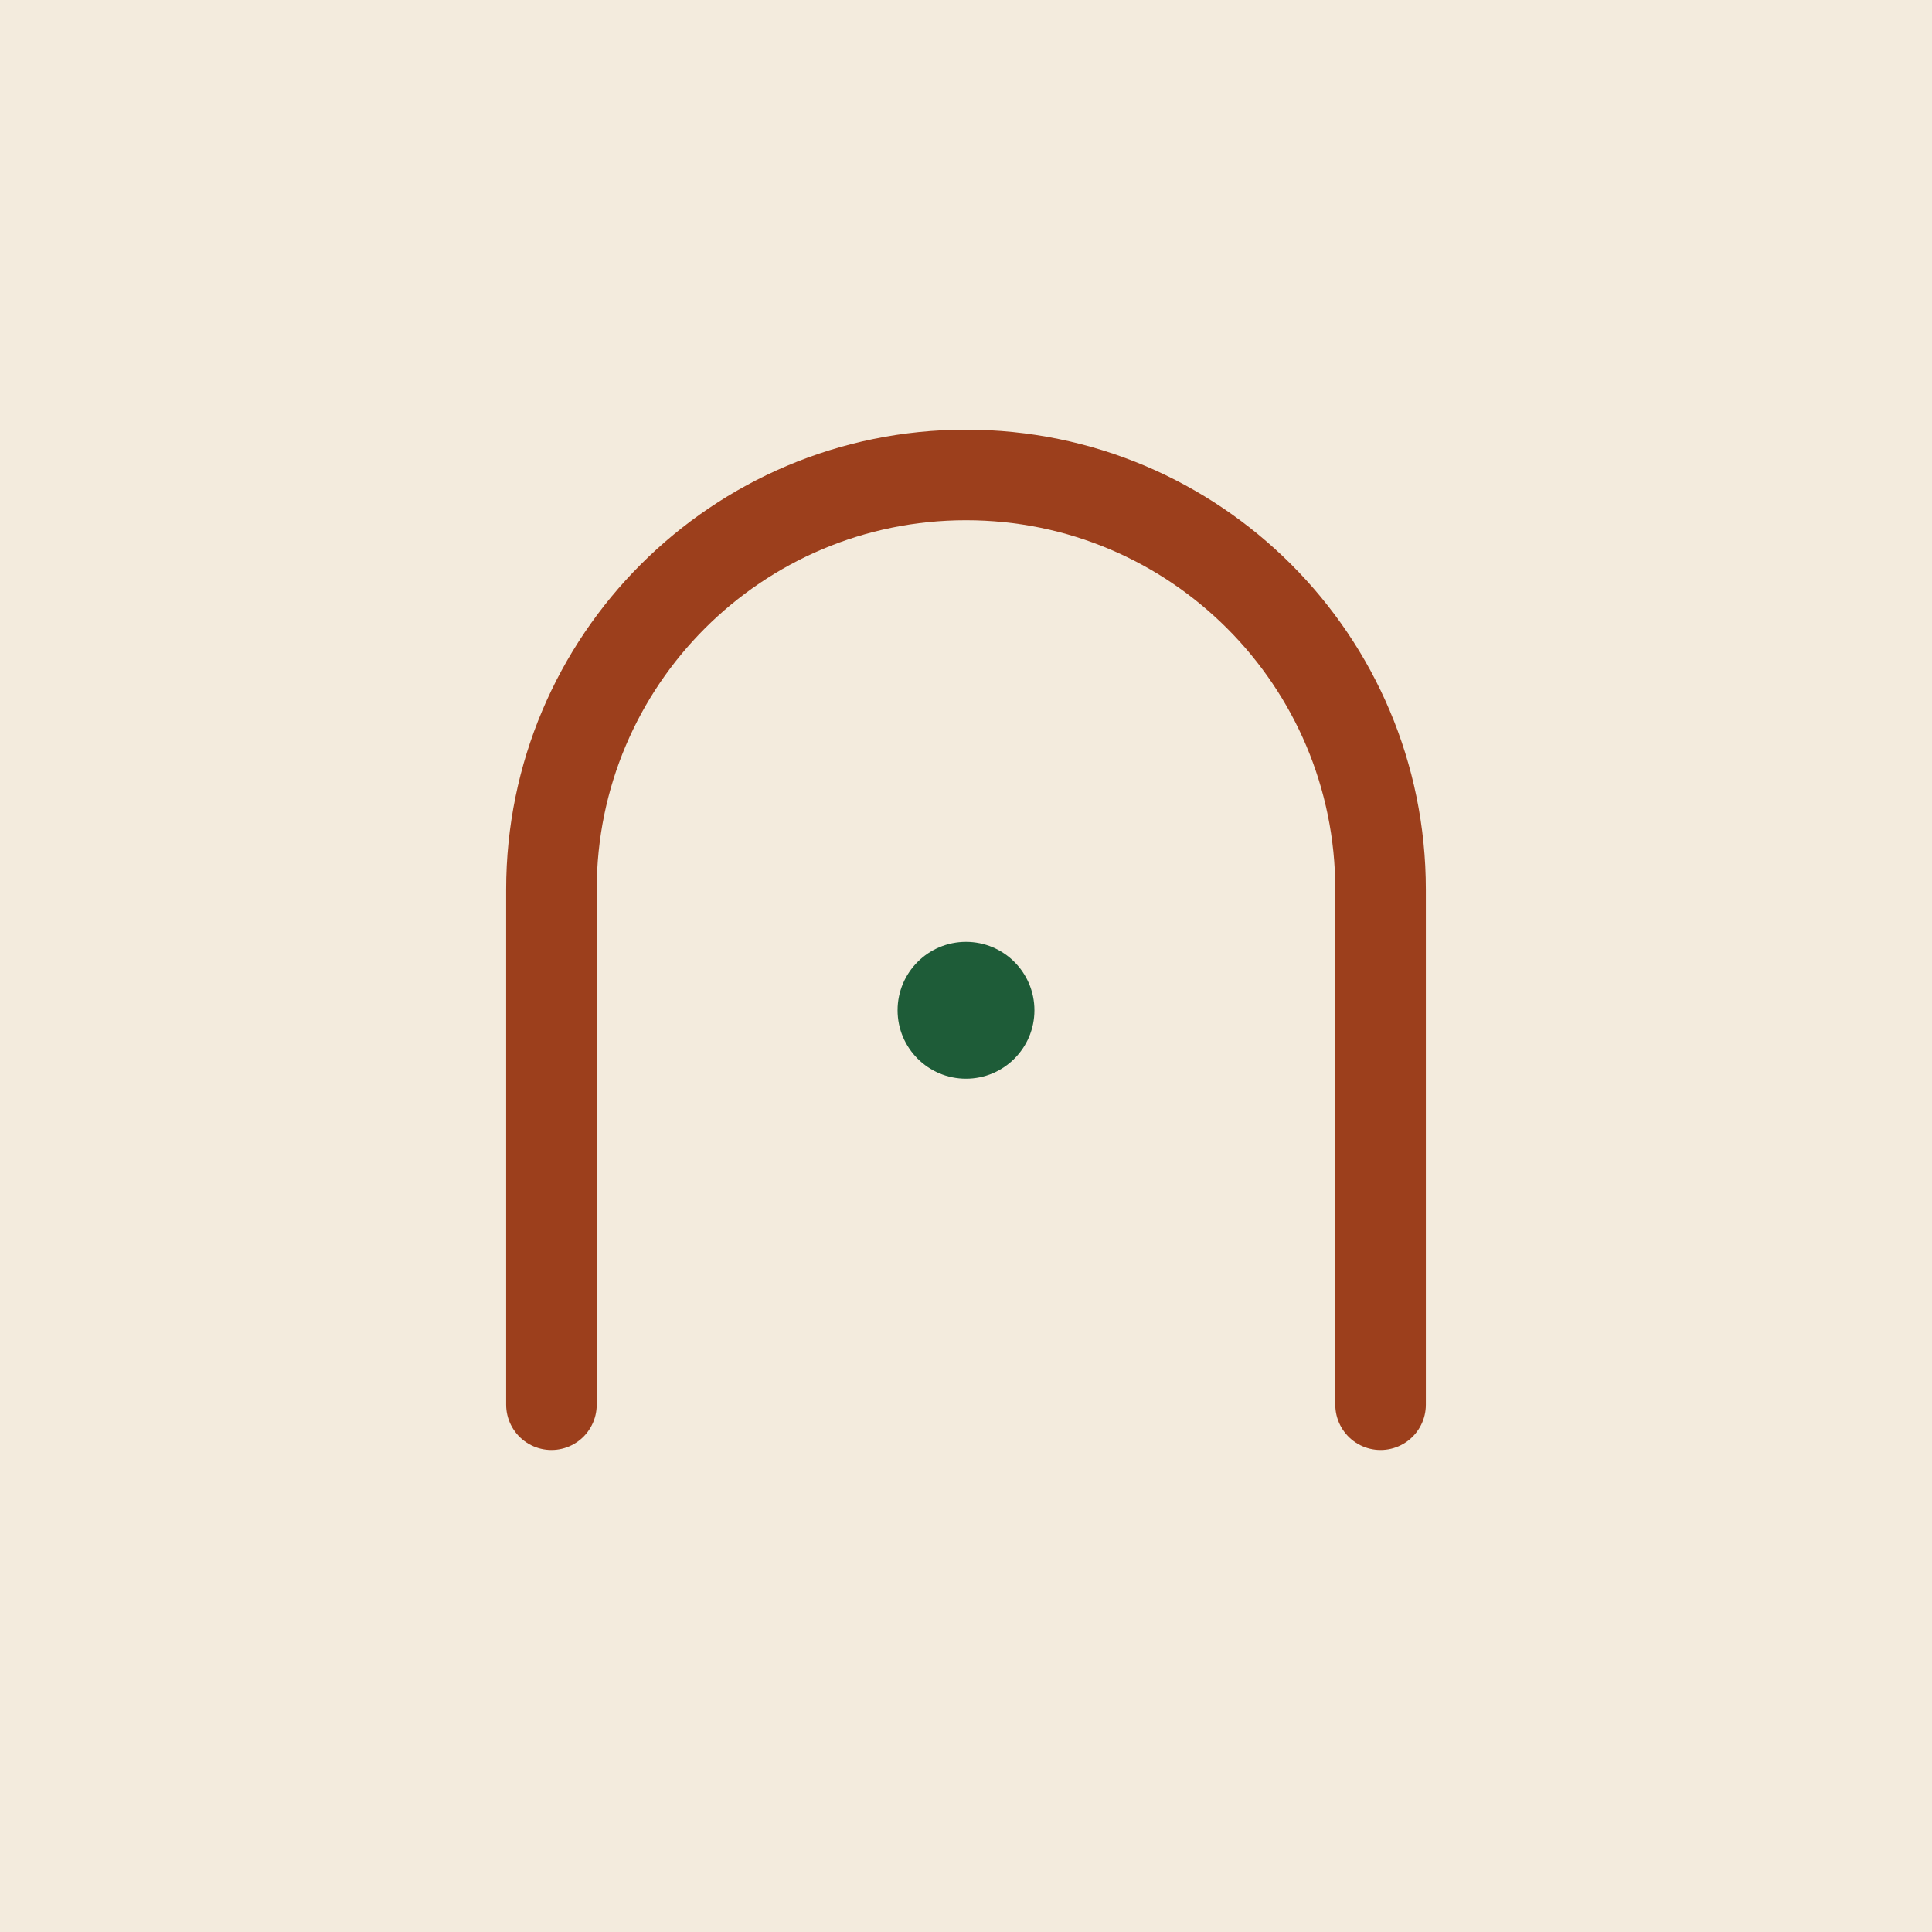
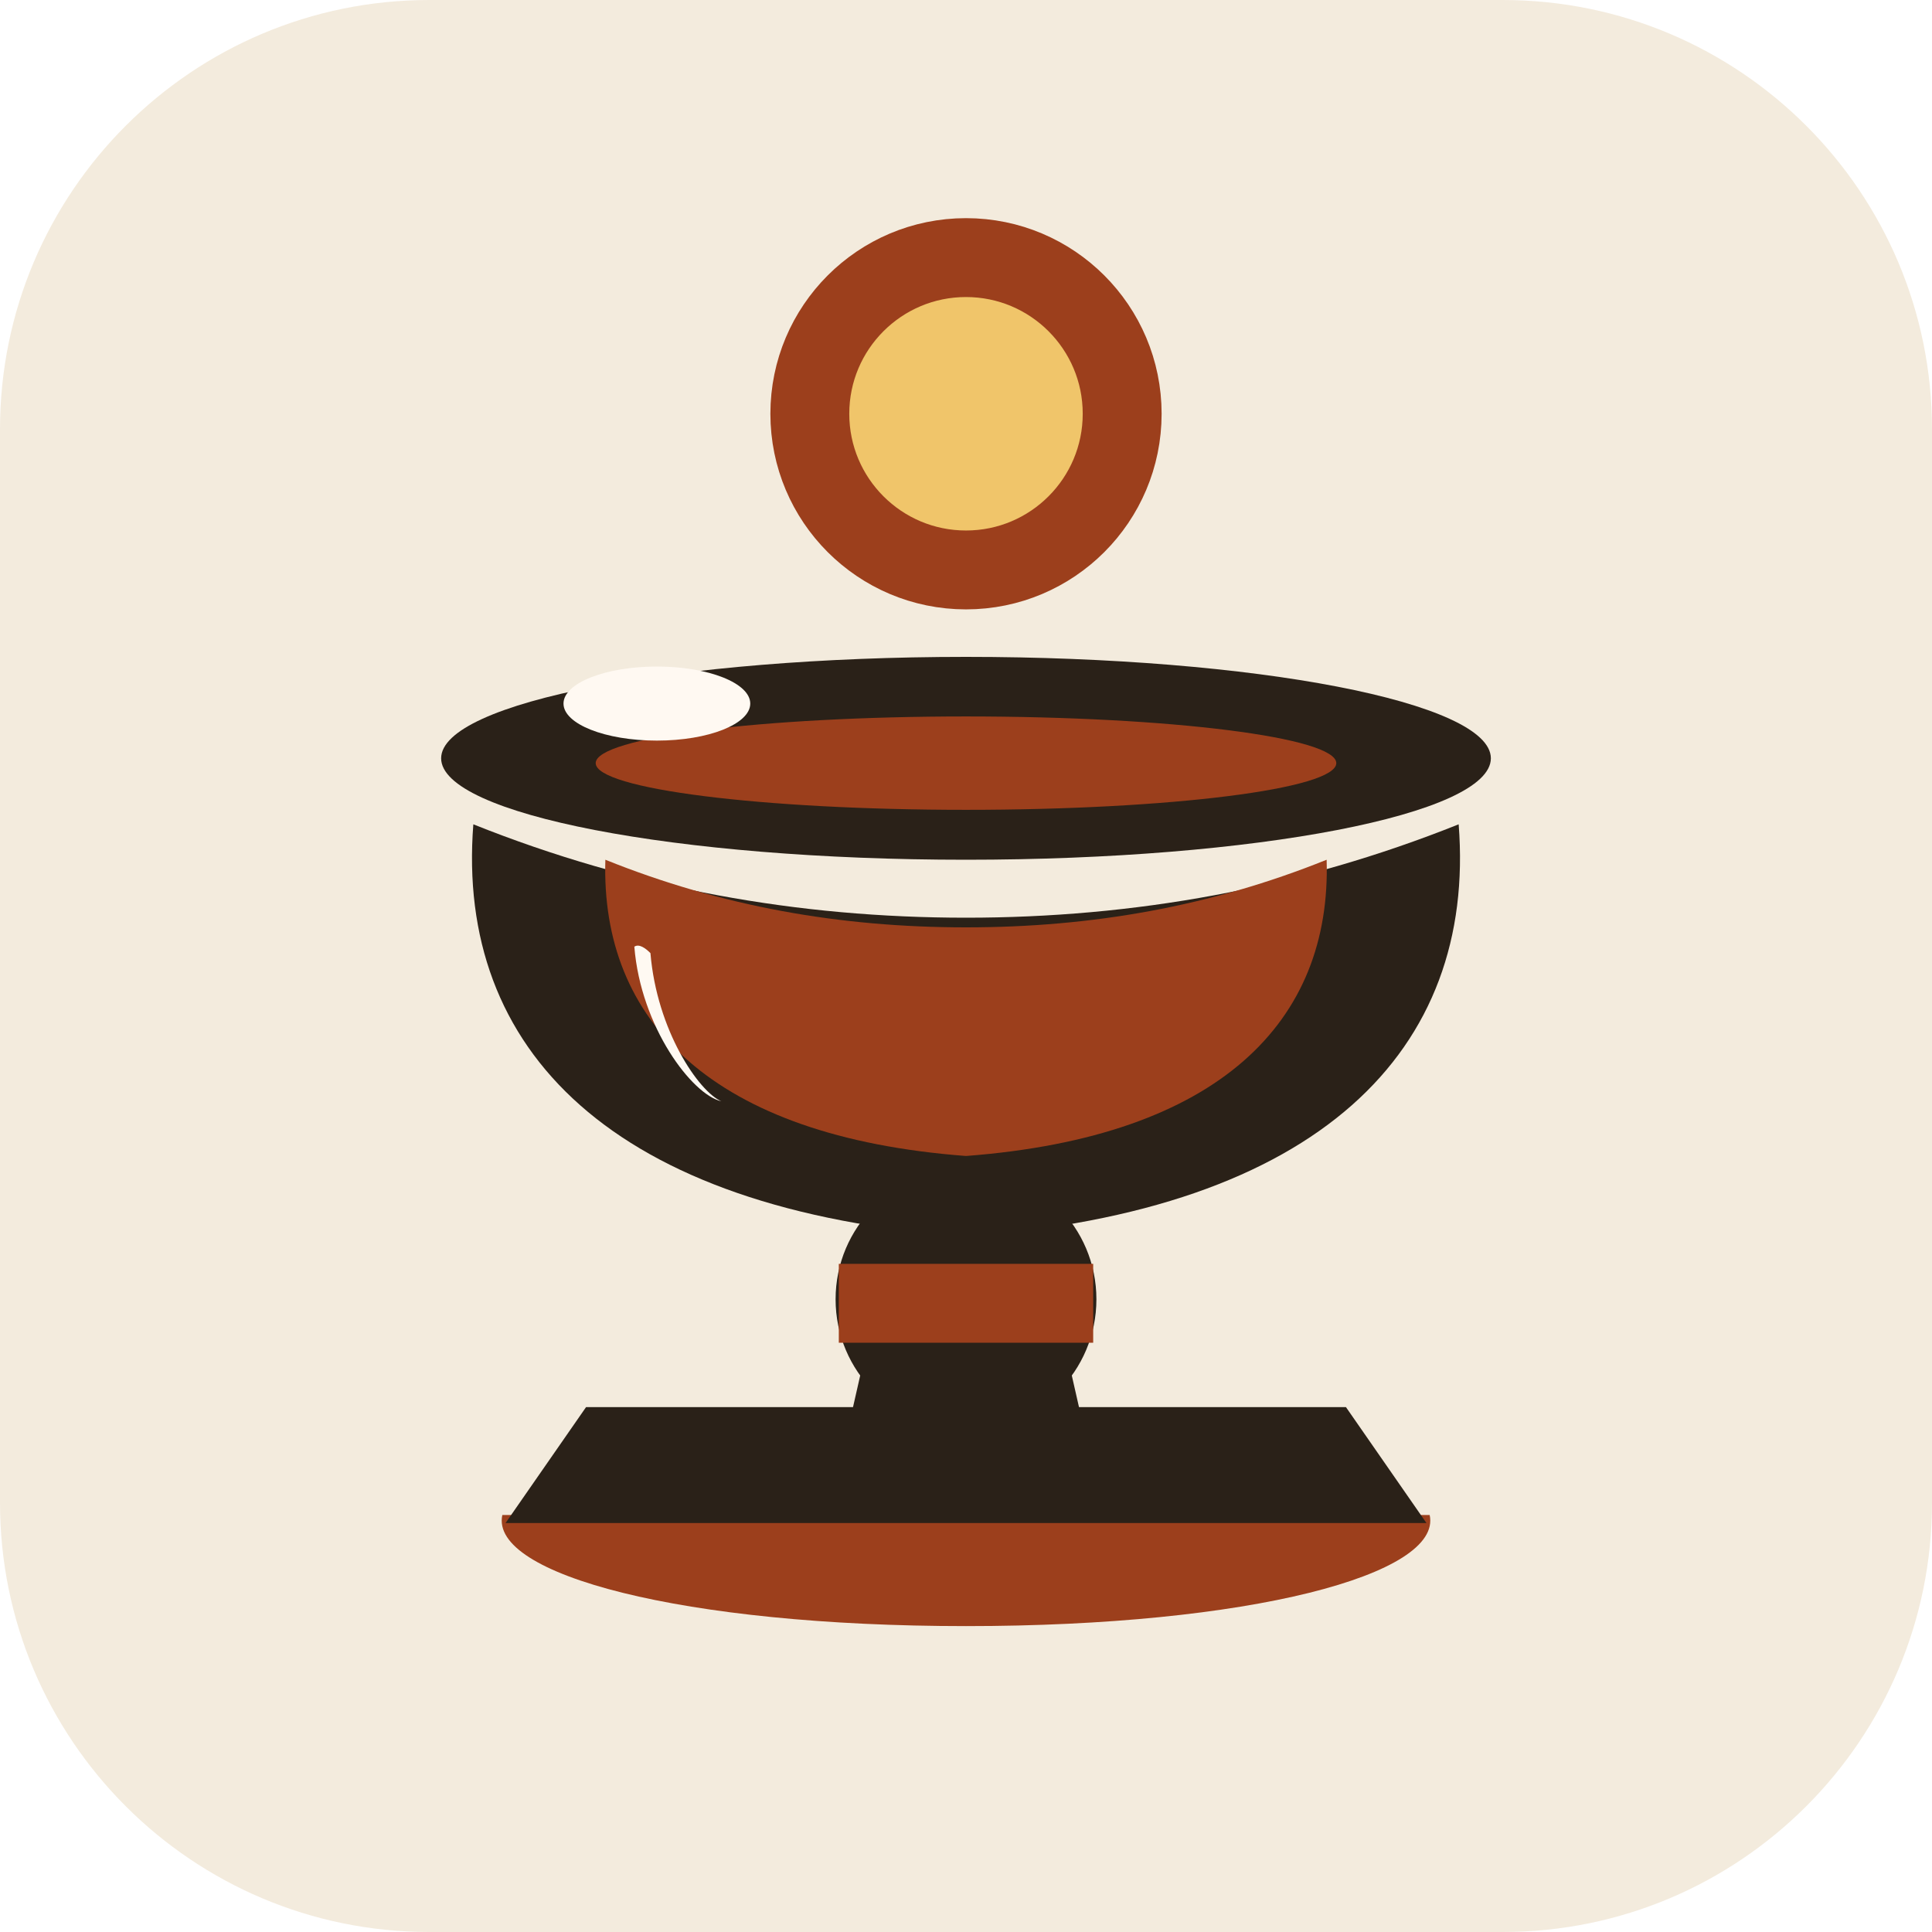
- <svg xmlns="http://www.w3.org/2000/svg" viewBox="0 0 48 48" role="img" aria-label="Misa diaria">
-   <rect width="48" height="48" fill="#F3EBDD" />
-   <path d="M13.7 34.9V22.1a10.3 10.3 0 0 1 20.6 0v12.8" fill="none" stroke="#9C3F1C" stroke-width="2.25" stroke-linecap="round" />
-   <circle cx="24" cy="25.1" r="1.7" fill="#1E5C38" />
+ <svg xmlns="http://www.w3.org/2000/svg" viewBox="0 0 180 180">
+   <rect width="180" height="180" rx="40" fill="#F3EBDD" />
+   <g transform="translate(18 18) scale(3)">
+     <path fill="#9C3F1C" d="M9.6 41.05h28.8c.4 1.85-5.6 3.45-14.4 3.45S9.2 42.9 9.6 41.05z" />
+     <path fill="#2A2118" d="M12.2 37.7h23.6l2.5 3.6H9.7z" />
+     <path fill="#2A2118" d="M20.9 35.9h6.2l.5 2.2h-7.2z" />
+     <circle cx="24" cy="34.35" r="4.05" fill="#2A2118" />
+     <path fill="#9C3F1C" d="M20.05 33.25h7.9v2.45h-7.9z" />
+     <path fill="#2A2118" d="M8.7 19.6c-.55 7 4.3 12 15.3 12.8 11-.8 15.85-5.8 15.3-12.8-5 2-10.1 2.9-15.3 2.9s-10.3-.9-15.3-2.9z" />
+     <path fill="#9C3F1C" d="M12.8 20.7c-.15 5 3.3 8.6 11.2 9.2 7.9-.6 11.35-4.2 11.2-9.2-3.6 1.45-7.3 2.1-11.2 2.1s-7.6-.65-11.2-2.1z" />
+     <path fill="#FFF9F2" d="M14.2 23.6c.2 2.4 1.5 4.3 2.2 4.6-.9-.2-2.5-2.3-2.7-4.8.15-.1.35.05.5.2z" />
+     <path fill="#2A2118" d="M7.70 17.55C7.70 15.81 15.00 14.40 24.00 14.40C33.00 14.40 40.30 15.81 40.30 17.55C40.30 19.29 33.00 20.70 24.00 20.70C15.00 20.70 7.70 19.29 7.70 17.55Z" />
+     <path fill="#9C3F1C" d="M12.50 17.70C12.50 16.90 17.65 16.25 24.00 16.25C30.35 16.25 35.50 16.90 35.50 17.70C35.50 18.50 30.35 19.15 24.00 19.15C17.65 19.15 12.50 18.50 12.50 17.70Z" />
+     <ellipse cx="14.4" cy="15.85" rx="2.9" ry="1.15" fill="#FFF9F2" />
+     <circle cx="24" cy="6.85" r="4.85" fill="#F0C56A" />
+     <circle cx="24" cy="6.85" r="4.85" fill="none" stroke="#9C3F1C" stroke-width="2.45" />
+   </g>
</svg>
